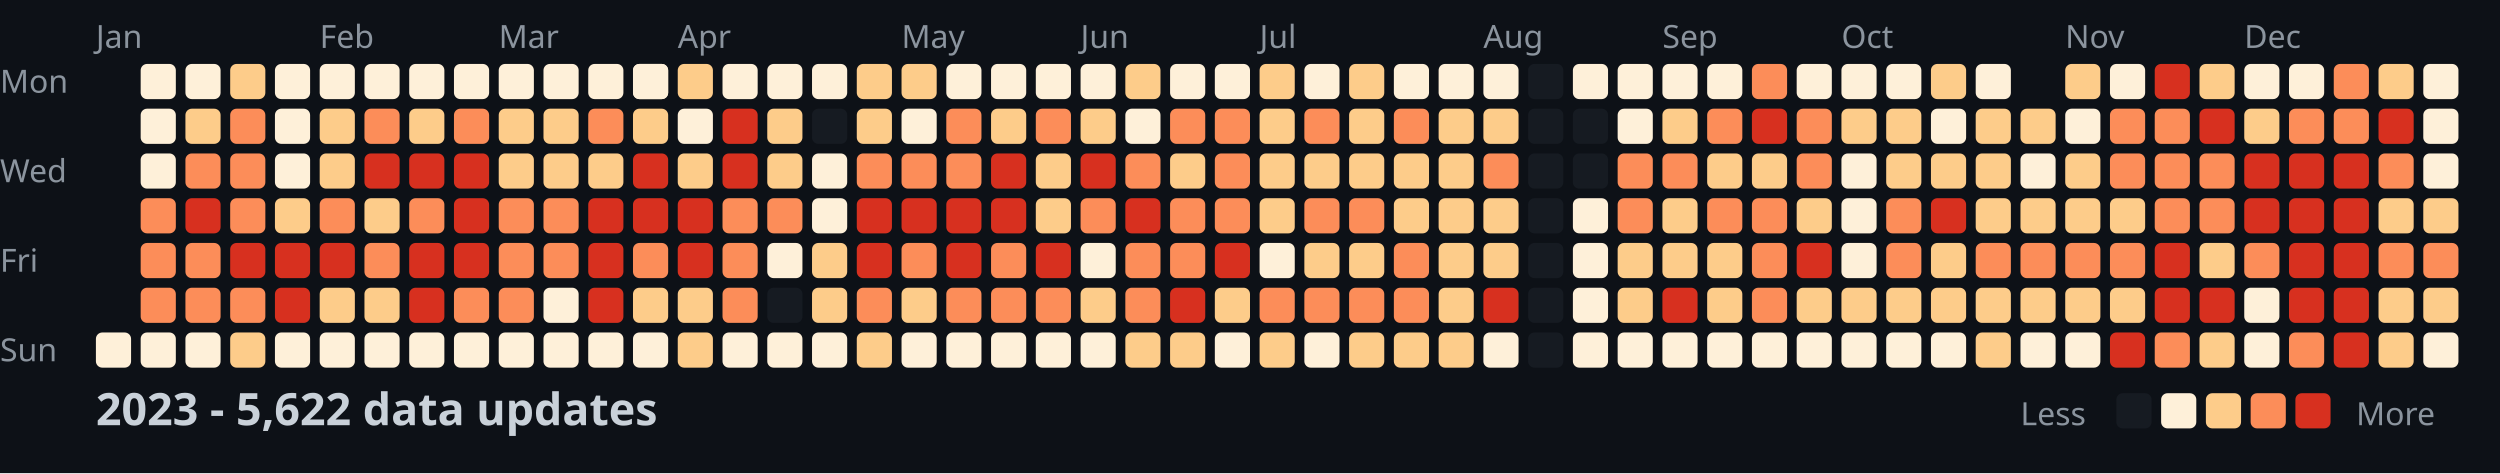
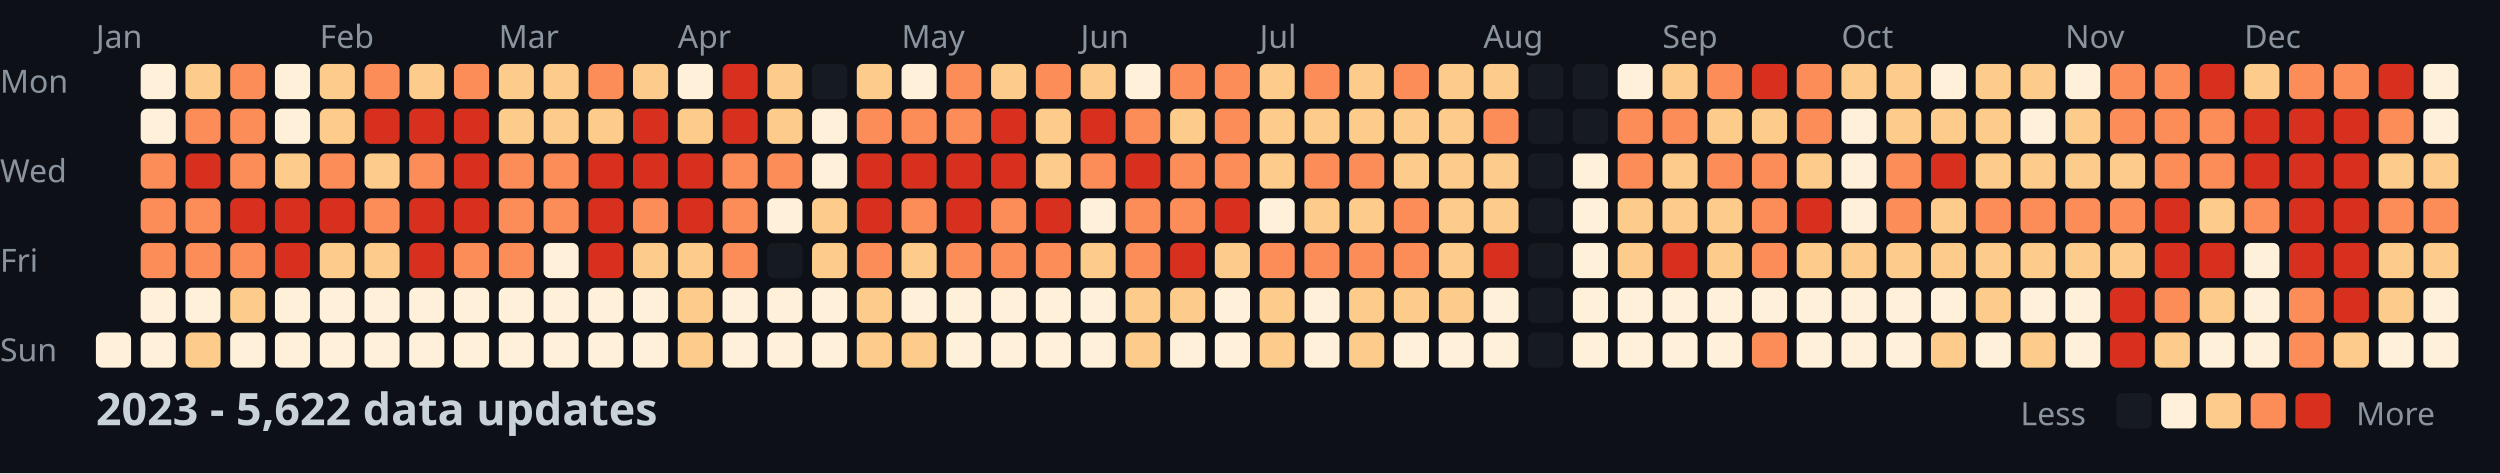
<svg xmlns="http://www.w3.org/2000/svg" width="782" height="148">
  <style>
    .month { font: 10px sans-serif; fill: #8b949e; }
    .day { font: 10px sans-serif; fill: #8b949e; }
    .title { font: bold 14px sans-serif; fill: #c9d1d9; }
    .legend { font: 10px sans-serif; fill: #8b949e; }
  </style>
  <rect width="100%" height="100%" fill="#0d1117" />
  <text x="0" y="29" class="day">Mon</text>
  <text x="0" y="57" class="day">Wed</text>
  <text x="0" y="85" class="day">Fri</text>
  <text x="0" y="113" class="day">Sun</text>
  <text x="30" y="15" class="month">Jan</text>
  <text x="100" y="15" class="month">Feb</text>
  <text x="156" y="15" class="month">Mar</text>
  <text x="212" y="15" class="month">Apr</text>
  <text x="282" y="15" class="month">May</text>
  <text x="338" y="15" class="month">Jun</text>
  <text x="394" y="15" class="month">Jul</text>
  <text x="464" y="15" class="month">Aug</text>
  <text x="520" y="15" class="month">Sep</text>
  <text x="576" y="15" class="month">Oct</text>
  <text x="646" y="15" class="month">Nov</text>
  <text x="702" y="15" class="month">Dec</text>
  <rect x="30" y="104" width="11" height="11" fill="#fef0d9" rx="2" />
  <rect x="44" y="20" width="11" height="11" fill="#fef0d9" rx="2" />
  <rect x="44" y="34" width="11" height="11" fill="#fef0d9" rx="2" />
-   <rect x="44" y="48" width="11" height="11" fill="#fef0d9" rx="2" />
+   <rect x="44" y="48" width="11" height="11" fill="#fc8d59" rx="2" />
  <rect x="44" y="62" width="11" height="11" fill="#fc8d59" rx="2" />
  <rect x="44" y="76" width="11" height="11" fill="#fc8d59" rx="2" />
-   <rect x="44" y="90" width="11" height="11" fill="#fc8d59" rx="2" />
+   <rect x="44" y="90" width="11" height="11" fill="#fef0d9" rx="2" />
  <rect x="44" y="104" width="11" height="11" fill="#fef0d9" rx="2" />
-   <rect x="58" y="20" width="11" height="11" fill="#fef0d9" rx="2" />
-   <rect x="58" y="34" width="11" height="11" fill="#fdcc8a" rx="2" />
-   <rect x="58" y="48" width="11" height="11" fill="#fc8d59" rx="2" />
-   <rect x="58" y="62" width="11" height="11" fill="#d7301f" rx="2" />
+   <rect x="58" y="20" width="11" height="11" fill="#fdcc8a" rx="2" />
+   <rect x="58" y="34" width="11" height="11" fill="#fc8d59" rx="2" />
+   <rect x="58" y="48" width="11" height="11" fill="#d7301f" rx="2" />
+   <rect x="58" y="62" width="11" height="11" fill="#fc8d59" rx="2" />
  <rect x="58" y="76" width="11" height="11" fill="#fc8d59" rx="2" />
-   <rect x="58" y="90" width="11" height="11" fill="#fc8d59" rx="2" />
-   <rect x="58" y="104" width="11" height="11" fill="#fef0d9" rx="2" />
-   <rect x="72" y="20" width="11" height="11" fill="#fdcc8a" rx="2" />
+   <rect x="58" y="90" width="11" height="11" fill="#fef0d9" rx="2" />
+   <rect x="58" y="104" width="11" height="11" fill="#fdcc8a" rx="2" />
+   <rect x="72" y="20" width="11" height="11" fill="#fc8d59" rx="2" />
  <rect x="72" y="34" width="11" height="11" fill="#fc8d59" rx="2" />
  <rect x="72" y="48" width="11" height="11" fill="#fc8d59" rx="2" />
-   <rect x="72" y="62" width="11" height="11" fill="#fc8d59" rx="2" />
-   <rect x="72" y="76" width="11" height="11" fill="#d7301f" rx="2" />
-   <rect x="72" y="90" width="11" height="11" fill="#fc8d59" rx="2" />
-   <rect x="72" y="104" width="11" height="11" fill="#fdcc8a" rx="2" />
+   <rect x="72" y="62" width="11" height="11" fill="#d7301f" rx="2" />
+   <rect x="72" y="76" width="11" height="11" fill="#fc8d59" rx="2" />
+   <rect x="72" y="90" width="11" height="11" fill="#fdcc8a" rx="2" />
+   <rect x="72" y="104" width="11" height="11" fill="#fef0d9" rx="2" />
  <rect x="86" y="20" width="11" height="11" fill="#fef0d9" rx="2" />
  <rect x="86" y="34" width="11" height="11" fill="#fef0d9" rx="2" />
-   <rect x="86" y="48" width="11" height="11" fill="#fef0d9" rx="2" />
-   <rect x="86" y="62" width="11" height="11" fill="#fdcc8a" rx="2" />
+   <rect x="86" y="48" width="11" height="11" fill="#fdcc8a" rx="2" />
+   <rect x="86" y="62" width="11" height="11" fill="#d7301f" rx="2" />
  <rect x="86" y="76" width="11" height="11" fill="#d7301f" rx="2" />
-   <rect x="86" y="90" width="11" height="11" fill="#d7301f" rx="2" />
+   <rect x="86" y="90" width="11" height="11" fill="#fef0d9" rx="2" />
  <rect x="86" y="104" width="11" height="11" fill="#fef0d9" rx="2" />
-   <rect x="100" y="20" width="11" height="11" fill="#fef0d9" rx="2" />
+   <rect x="100" y="20" width="11" height="11" fill="#fdcc8a" rx="2" />
  <rect x="100" y="34" width="11" height="11" fill="#fdcc8a" rx="2" />
-   <rect x="100" y="48" width="11" height="11" fill="#fdcc8a" rx="2" />
-   <rect x="100" y="62" width="11" height="11" fill="#fc8d59" rx="2" />
-   <rect x="100" y="76" width="11" height="11" fill="#d7301f" rx="2" />
-   <rect x="100" y="90" width="11" height="11" fill="#fdcc8a" rx="2" />
+   <rect x="100" y="48" width="11" height="11" fill="#fc8d59" rx="2" />
+   <rect x="100" y="62" width="11" height="11" fill="#d7301f" rx="2" />
+   <rect x="100" y="76" width="11" height="11" fill="#fdcc8a" rx="2" />
+   <rect x="100" y="90" width="11" height="11" fill="#fef0d9" rx="2" />
  <rect x="100" y="104" width="11" height="11" fill="#fef0d9" rx="2" />
-   <rect x="114" y="20" width="11" height="11" fill="#fef0d9" rx="2" />
-   <rect x="114" y="34" width="11" height="11" fill="#fc8d59" rx="2" />
-   <rect x="114" y="48" width="11" height="11" fill="#d7301f" rx="2" />
-   <rect x="114" y="62" width="11" height="11" fill="#fdcc8a" rx="2" />
-   <rect x="114" y="76" width="11" height="11" fill="#fc8d59" rx="2" />
-   <rect x="114" y="90" width="11" height="11" fill="#fdcc8a" rx="2" />
+   <rect x="114" y="20" width="11" height="11" fill="#fc8d59" rx="2" />
+   <rect x="114" y="34" width="11" height="11" fill="#d7301f" rx="2" />
+   <rect x="114" y="48" width="11" height="11" fill="#fdcc8a" rx="2" />
+   <rect x="114" y="62" width="11" height="11" fill="#fc8d59" rx="2" />
+   <rect x="114" y="76" width="11" height="11" fill="#fdcc8a" rx="2" />
+   <rect x="114" y="90" width="11" height="11" fill="#fef0d9" rx="2" />
  <rect x="114" y="104" width="11" height="11" fill="#fef0d9" rx="2" />
-   <rect x="128" y="20" width="11" height="11" fill="#fef0d9" rx="2" />
-   <rect x="128" y="34" width="11" height="11" fill="#fdcc8a" rx="2" />
-   <rect x="128" y="48" width="11" height="11" fill="#d7301f" rx="2" />
-   <rect x="128" y="62" width="11" height="11" fill="#fc8d59" rx="2" />
+   <rect x="128" y="20" width="11" height="11" fill="#fdcc8a" rx="2" />
+   <rect x="128" y="34" width="11" height="11" fill="#d7301f" rx="2" />
+   <rect x="128" y="48" width="11" height="11" fill="#fc8d59" rx="2" />
+   <rect x="128" y="62" width="11" height="11" fill="#d7301f" rx="2" />
  <rect x="128" y="76" width="11" height="11" fill="#d7301f" rx="2" />
-   <rect x="128" y="90" width="11" height="11" fill="#d7301f" rx="2" />
+   <rect x="128" y="90" width="11" height="11" fill="#fef0d9" rx="2" />
  <rect x="128" y="104" width="11" height="11" fill="#fef0d9" rx="2" />
-   <rect x="142" y="20" width="11" height="11" fill="#fef0d9" rx="2" />
-   <rect x="142" y="34" width="11" height="11" fill="#fc8d59" rx="2" />
+   <rect x="142" y="20" width="11" height="11" fill="#fc8d59" rx="2" />
+   <rect x="142" y="34" width="11" height="11" fill="#d7301f" rx="2" />
  <rect x="142" y="48" width="11" height="11" fill="#d7301f" rx="2" />
  <rect x="142" y="62" width="11" height="11" fill="#d7301f" rx="2" />
-   <rect x="142" y="76" width="11" height="11" fill="#d7301f" rx="2" />
-   <rect x="142" y="90" width="11" height="11" fill="#fc8d59" rx="2" />
+   <rect x="142" y="76" width="11" height="11" fill="#fc8d59" rx="2" />
+   <rect x="142" y="90" width="11" height="11" fill="#fef0d9" rx="2" />
  <rect x="142" y="104" width="11" height="11" fill="#fef0d9" rx="2" />
-   <rect x="156" y="20" width="11" height="11" fill="#fef0d9" rx="2" />
+   <rect x="156" y="20" width="11" height="11" fill="#fdcc8a" rx="2" />
  <rect x="156" y="34" width="11" height="11" fill="#fdcc8a" rx="2" />
-   <rect x="156" y="48" width="11" height="11" fill="#fdcc8a" rx="2" />
+   <rect x="156" y="48" width="11" height="11" fill="#fc8d59" rx="2" />
  <rect x="156" y="62" width="11" height="11" fill="#fc8d59" rx="2" />
  <rect x="156" y="76" width="11" height="11" fill="#fc8d59" rx="2" />
-   <rect x="156" y="90" width="11" height="11" fill="#fc8d59" rx="2" />
+   <rect x="156" y="90" width="11" height="11" fill="#fef0d9" rx="2" />
  <rect x="156" y="104" width="11" height="11" fill="#fef0d9" rx="2" />
-   <rect x="170" y="20" width="11" height="11" fill="#fef0d9" rx="2" />
+   <rect x="170" y="20" width="11" height="11" fill="#fdcc8a" rx="2" />
  <rect x="170" y="34" width="11" height="11" fill="#fdcc8a" rx="2" />
-   <rect x="170" y="48" width="11" height="11" fill="#fdcc8a" rx="2" />
+   <rect x="170" y="48" width="11" height="11" fill="#fc8d59" rx="2" />
  <rect x="170" y="62" width="11" height="11" fill="#fc8d59" rx="2" />
-   <rect x="170" y="76" width="11" height="11" fill="#fc8d59" rx="2" />
+   <rect x="170" y="76" width="11" height="11" fill="#fef0d9" rx="2" />
  <rect x="170" y="90" width="11" height="11" fill="#fef0d9" rx="2" />
  <rect x="170" y="104" width="11" height="11" fill="#fef0d9" rx="2" />
-   <rect x="184" y="20" width="11" height="11" fill="#fef0d9" rx="2" />
-   <rect x="184" y="34" width="11" height="11" fill="#fc8d59" rx="2" />
-   <rect x="184" y="48" width="11" height="11" fill="#fdcc8a" rx="2" />
+   <rect x="184" y="20" width="11" height="11" fill="#fc8d59" rx="2" />
+   <rect x="184" y="34" width="11" height="11" fill="#fdcc8a" rx="2" />
+   <rect x="184" y="48" width="11" height="11" fill="#d7301f" rx="2" />
  <rect x="184" y="62" width="11" height="11" fill="#d7301f" rx="2" />
  <rect x="184" y="76" width="11" height="11" fill="#d7301f" rx="2" />
-   <rect x="184" y="90" width="11" height="11" fill="#d7301f" rx="2" />
+   <rect x="184" y="90" width="11" height="11" fill="#fef0d9" rx="2" />
  <rect x="184" y="104" width="11" height="11" fill="#fef0d9" rx="2" />
-   <rect x="198" y="20" width="11" height="11" fill="#fef0d9" rx="2" />
-   <rect x="198" y="34" width="11" height="11" fill="#fdcc8a" rx="2" />
+   <rect x="198" y="20" width="11" height="11" fill="#fdcc8a" rx="2" />
+   <rect x="198" y="34" width="11" height="11" fill="#d7301f" rx="2" />
  <rect x="198" y="48" width="11" height="11" fill="#d7301f" rx="2" />
-   <rect x="198" y="62" width="11" height="11" fill="#d7301f" rx="2" />
-   <rect x="198" y="76" width="11" height="11" fill="#fc8d59" rx="2" />
-   <rect x="198" y="90" width="11" height="11" fill="#fdcc8a" rx="2" />
+   <rect x="198" y="62" width="11" height="11" fill="#fc8d59" rx="2" />
+   <rect x="198" y="76" width="11" height="11" fill="#fdcc8a" rx="2" />
+   <rect x="198" y="90" width="11" height="11" fill="#fef0d9" rx="2" />
  <rect x="198" y="104" width="11" height="11" fill="#fef0d9" rx="2" />
-   <rect x="198" y="20" width="11" height="11" fill="#fef0d9" rx="2" />
-   <rect x="212" y="34" width="11" height="11" fill="#fef0d9" rx="2" />
-   <rect x="212" y="48" width="11" height="11" fill="#fdcc8a" rx="2" />
+   <rect x="212" y="20" width="11" height="11" fill="#fef0d9" rx="2" />
+   <rect x="212" y="34" width="11" height="11" fill="#fdcc8a" rx="2" />
+   <rect x="212" y="48" width="11" height="11" fill="#d7301f" rx="2" />
  <rect x="212" y="62" width="11" height="11" fill="#d7301f" rx="2" />
-   <rect x="212" y="76" width="11" height="11" fill="#d7301f" rx="2" />
+   <rect x="212" y="76" width="11" height="11" fill="#fdcc8a" rx="2" />
  <rect x="212" y="90" width="11" height="11" fill="#fdcc8a" rx="2" />
  <rect x="212" y="104" width="11" height="11" fill="#fdcc8a" rx="2" />
-   <rect x="212" y="20" width="11" height="11" fill="#fdcc8a" rx="2" />
+   <rect x="226" y="20" width="11" height="11" fill="#d7301f" rx="2" />
  <rect x="226" y="34" width="11" height="11" fill="#d7301f" rx="2" />
-   <rect x="226" y="48" width="11" height="11" fill="#d7301f" rx="2" />
+   <rect x="226" y="48" width="11" height="11" fill="#fc8d59" rx="2" />
  <rect x="226" y="62" width="11" height="11" fill="#fc8d59" rx="2" />
  <rect x="226" y="76" width="11" height="11" fill="#fc8d59" rx="2" />
-   <rect x="226" y="90" width="11" height="11" fill="#fc8d59" rx="2" />
+   <rect x="226" y="90" width="11" height="11" fill="#fef0d9" rx="2" />
  <rect x="226" y="104" width="11" height="11" fill="#fef0d9" rx="2" />
-   <rect x="226" y="20" width="11" height="11" fill="#fef0d9" rx="2" />
+   <rect x="240" y="20" width="11" height="11" fill="#fdcc8a" rx="2" />
  <rect x="240" y="34" width="11" height="11" fill="#fdcc8a" rx="2" />
-   <rect x="240" y="48" width="11" height="11" fill="#fdcc8a" rx="2" />
-   <rect x="240" y="62" width="11" height="11" fill="#fc8d59" rx="2" />
-   <rect x="240" y="76" width="11" height="11" fill="#fef0d9" rx="2" />
-   <rect x="240" y="90" width="11" height="11" fill="#161b22" rx="2" />
+   <rect x="240" y="48" width="11" height="11" fill="#fc8d59" rx="2" />
+   <rect x="240" y="62" width="11" height="11" fill="#fef0d9" rx="2" />
+   <rect x="240" y="76" width="11" height="11" fill="#161b22" rx="2" />
+   <rect x="240" y="90" width="11" height="11" fill="#fef0d9" rx="2" />
  <rect x="240" y="104" width="11" height="11" fill="#fef0d9" rx="2" />
-   <rect x="240" y="20" width="11" height="11" fill="#fef0d9" rx="2" />
-   <rect x="254" y="34" width="11" height="11" fill="#161b22" rx="2" />
+   <rect x="254" y="20" width="11" height="11" fill="#161b22" rx="2" />
+   <rect x="254" y="34" width="11" height="11" fill="#fef0d9" rx="2" />
  <rect x="254" y="48" width="11" height="11" fill="#fef0d9" rx="2" />
-   <rect x="254" y="62" width="11" height="11" fill="#fef0d9" rx="2" />
+   <rect x="254" y="62" width="11" height="11" fill="#fdcc8a" rx="2" />
  <rect x="254" y="76" width="11" height="11" fill="#fdcc8a" rx="2" />
-   <rect x="254" y="90" width="11" height="11" fill="#fdcc8a" rx="2" />
+   <rect x="254" y="90" width="11" height="11" fill="#fef0d9" rx="2" />
  <rect x="254" y="104" width="11" height="11" fill="#fef0d9" rx="2" />
-   <rect x="254" y="20" width="11" height="11" fill="#fef0d9" rx="2" />
-   <rect x="268" y="34" width="11" height="11" fill="#fdcc8a" rx="2" />
-   <rect x="268" y="48" width="11" height="11" fill="#fc8d59" rx="2" />
+   <rect x="268" y="20" width="11" height="11" fill="#fdcc8a" rx="2" />
+   <rect x="268" y="34" width="11" height="11" fill="#fc8d59" rx="2" />
+   <rect x="268" y="48" width="11" height="11" fill="#d7301f" rx="2" />
  <rect x="268" y="62" width="11" height="11" fill="#d7301f" rx="2" />
-   <rect x="268" y="76" width="11" height="11" fill="#d7301f" rx="2" />
-   <rect x="268" y="90" width="11" height="11" fill="#fc8d59" rx="2" />
+   <rect x="268" y="76" width="11" height="11" fill="#fc8d59" rx="2" />
+   <rect x="268" y="90" width="11" height="11" fill="#fdcc8a" rx="2" />
  <rect x="268" y="104" width="11" height="11" fill="#fdcc8a" rx="2" />
-   <rect x="268" y="20" width="11" height="11" fill="#fdcc8a" rx="2" />
-   <rect x="282" y="34" width="11" height="11" fill="#fef0d9" rx="2" />
-   <rect x="282" y="48" width="11" height="11" fill="#fc8d59" rx="2" />
-   <rect x="282" y="62" width="11" height="11" fill="#d7301f" rx="2" />
-   <rect x="282" y="76" width="11" height="11" fill="#fc8d59" rx="2" />
-   <rect x="282" y="90" width="11" height="11" fill="#fdcc8a" rx="2" />
-   <rect x="282" y="104" width="11" height="11" fill="#fef0d9" rx="2" />
-   <rect x="282" y="20" width="11" height="11" fill="#fdcc8a" rx="2" />
+   <rect x="282" y="20" width="11" height="11" fill="#fef0d9" rx="2" />
+   <rect x="282" y="34" width="11" height="11" fill="#fc8d59" rx="2" />
+   <rect x="282" y="48" width="11" height="11" fill="#d7301f" rx="2" />
+   <rect x="282" y="62" width="11" height="11" fill="#fc8d59" rx="2" />
+   <rect x="282" y="76" width="11" height="11" fill="#fdcc8a" rx="2" />
+   <rect x="282" y="90" width="11" height="11" fill="#fef0d9" rx="2" />
+   <rect x="282" y="104" width="11" height="11" fill="#fdcc8a" rx="2" />
+   <rect x="296" y="20" width="11" height="11" fill="#fc8d59" rx="2" />
  <rect x="296" y="34" width="11" height="11" fill="#fc8d59" rx="2" />
-   <rect x="296" y="48" width="11" height="11" fill="#fc8d59" rx="2" />
+   <rect x="296" y="48" width="11" height="11" fill="#d7301f" rx="2" />
  <rect x="296" y="62" width="11" height="11" fill="#d7301f" rx="2" />
-   <rect x="296" y="76" width="11" height="11" fill="#d7301f" rx="2" />
-   <rect x="296" y="90" width="11" height="11" fill="#fc8d59" rx="2" />
+   <rect x="296" y="76" width="11" height="11" fill="#fc8d59" rx="2" />
+   <rect x="296" y="90" width="11" height="11" fill="#fef0d9" rx="2" />
  <rect x="296" y="104" width="11" height="11" fill="#fef0d9" rx="2" />
-   <rect x="296" y="20" width="11" height="11" fill="#fef0d9" rx="2" />
-   <rect x="310" y="34" width="11" height="11" fill="#fdcc8a" rx="2" />
+   <rect x="310" y="20" width="11" height="11" fill="#fdcc8a" rx="2" />
+   <rect x="310" y="34" width="11" height="11" fill="#d7301f" rx="2" />
  <rect x="310" y="48" width="11" height="11" fill="#d7301f" rx="2" />
-   <rect x="310" y="62" width="11" height="11" fill="#d7301f" rx="2" />
+   <rect x="310" y="62" width="11" height="11" fill="#fc8d59" rx="2" />
  <rect x="310" y="76" width="11" height="11" fill="#fc8d59" rx="2" />
-   <rect x="310" y="90" width="11" height="11" fill="#fc8d59" rx="2" />
+   <rect x="310" y="90" width="11" height="11" fill="#fef0d9" rx="2" />
  <rect x="310" y="104" width="11" height="11" fill="#fef0d9" rx="2" />
-   <rect x="310" y="20" width="11" height="11" fill="#fef0d9" rx="2" />
-   <rect x="324" y="34" width="11" height="11" fill="#fc8d59" rx="2" />
+   <rect x="324" y="20" width="11" height="11" fill="#fc8d59" rx="2" />
+   <rect x="324" y="34" width="11" height="11" fill="#fdcc8a" rx="2" />
  <rect x="324" y="48" width="11" height="11" fill="#fdcc8a" rx="2" />
-   <rect x="324" y="62" width="11" height="11" fill="#fdcc8a" rx="2" />
-   <rect x="324" y="76" width="11" height="11" fill="#d7301f" rx="2" />
-   <rect x="324" y="90" width="11" height="11" fill="#fc8d59" rx="2" />
+   <rect x="324" y="62" width="11" height="11" fill="#d7301f" rx="2" />
+   <rect x="324" y="76" width="11" height="11" fill="#fc8d59" rx="2" />
+   <rect x="324" y="90" width="11" height="11" fill="#fef0d9" rx="2" />
  <rect x="324" y="104" width="11" height="11" fill="#fef0d9" rx="2" />
-   <rect x="324" y="20" width="11" height="11" fill="#fef0d9" rx="2" />
-   <rect x="338" y="34" width="11" height="11" fill="#fdcc8a" rx="2" />
-   <rect x="338" y="48" width="11" height="11" fill="#d7301f" rx="2" />
-   <rect x="338" y="62" width="11" height="11" fill="#fc8d59" rx="2" />
-   <rect x="338" y="76" width="11" height="11" fill="#fef0d9" rx="2" />
-   <rect x="338" y="90" width="11" height="11" fill="#fdcc8a" rx="2" />
+   <rect x="338" y="20" width="11" height="11" fill="#fdcc8a" rx="2" />
+   <rect x="338" y="34" width="11" height="11" fill="#d7301f" rx="2" />
+   <rect x="338" y="48" width="11" height="11" fill="#fc8d59" rx="2" />
+   <rect x="338" y="62" width="11" height="11" fill="#fef0d9" rx="2" />
+   <rect x="338" y="76" width="11" height="11" fill="#fdcc8a" rx="2" />
+   <rect x="338" y="90" width="11" height="11" fill="#fef0d9" rx="2" />
  <rect x="338" y="104" width="11" height="11" fill="#fef0d9" rx="2" />
-   <rect x="338" y="20" width="11" height="11" fill="#fef0d9" rx="2" />
-   <rect x="352" y="34" width="11" height="11" fill="#fef0d9" rx="2" />
-   <rect x="352" y="48" width="11" height="11" fill="#fc8d59" rx="2" />
-   <rect x="352" y="62" width="11" height="11" fill="#d7301f" rx="2" />
+   <rect x="352" y="20" width="11" height="11" fill="#fef0d9" rx="2" />
+   <rect x="352" y="34" width="11" height="11" fill="#fc8d59" rx="2" />
+   <rect x="352" y="48" width="11" height="11" fill="#d7301f" rx="2" />
+   <rect x="352" y="62" width="11" height="11" fill="#fc8d59" rx="2" />
  <rect x="352" y="76" width="11" height="11" fill="#fc8d59" rx="2" />
-   <rect x="352" y="90" width="11" height="11" fill="#fc8d59" rx="2" />
+   <rect x="352" y="90" width="11" height="11" fill="#fdcc8a" rx="2" />
  <rect x="352" y="104" width="11" height="11" fill="#fdcc8a" rx="2" />
-   <rect x="352" y="20" width="11" height="11" fill="#fdcc8a" rx="2" />
-   <rect x="366" y="34" width="11" height="11" fill="#fc8d59" rx="2" />
-   <rect x="366" y="48" width="11" height="11" fill="#fdcc8a" rx="2" />
+   <rect x="366" y="20" width="11" height="11" fill="#fc8d59" rx="2" />
+   <rect x="366" y="34" width="11" height="11" fill="#fdcc8a" rx="2" />
+   <rect x="366" y="48" width="11" height="11" fill="#fc8d59" rx="2" />
  <rect x="366" y="62" width="11" height="11" fill="#fc8d59" rx="2" />
-   <rect x="366" y="76" width="11" height="11" fill="#fc8d59" rx="2" />
-   <rect x="366" y="90" width="11" height="11" fill="#d7301f" rx="2" />
-   <rect x="366" y="104" width="11" height="11" fill="#fdcc8a" rx="2" />
-   <rect x="366" y="20" width="11" height="11" fill="#fef0d9" rx="2" />
+   <rect x="366" y="76" width="11" height="11" fill="#d7301f" rx="2" />
+   <rect x="366" y="90" width="11" height="11" fill="#fdcc8a" rx="2" />
+   <rect x="366" y="104" width="11" height="11" fill="#fef0d9" rx="2" />
+   <rect x="380" y="20" width="11" height="11" fill="#fc8d59" rx="2" />
  <rect x="380" y="34" width="11" height="11" fill="#fc8d59" rx="2" />
  <rect x="380" y="48" width="11" height="11" fill="#fc8d59" rx="2" />
-   <rect x="380" y="62" width="11" height="11" fill="#fc8d59" rx="2" />
-   <rect x="380" y="76" width="11" height="11" fill="#d7301f" rx="2" />
-   <rect x="380" y="90" width="11" height="11" fill="#fdcc8a" rx="2" />
+   <rect x="380" y="62" width="11" height="11" fill="#d7301f" rx="2" />
+   <rect x="380" y="76" width="11" height="11" fill="#fdcc8a" rx="2" />
+   <rect x="380" y="90" width="11" height="11" fill="#fef0d9" rx="2" />
  <rect x="380" y="104" width="11" height="11" fill="#fef0d9" rx="2" />
-   <rect x="380" y="20" width="11" height="11" fill="#fef0d9" rx="2" />
+   <rect x="394" y="20" width="11" height="11" fill="#fdcc8a" rx="2" />
  <rect x="394" y="34" width="11" height="11" fill="#fdcc8a" rx="2" />
  <rect x="394" y="48" width="11" height="11" fill="#fdcc8a" rx="2" />
-   <rect x="394" y="62" width="11" height="11" fill="#fdcc8a" rx="2" />
-   <rect x="394" y="76" width="11" height="11" fill="#fef0d9" rx="2" />
-   <rect x="394" y="90" width="11" height="11" fill="#fc8d59" rx="2" />
+   <rect x="394" y="62" width="11" height="11" fill="#fef0d9" rx="2" />
+   <rect x="394" y="76" width="11" height="11" fill="#fc8d59" rx="2" />
+   <rect x="394" y="90" width="11" height="11" fill="#fdcc8a" rx="2" />
  <rect x="394" y="104" width="11" height="11" fill="#fdcc8a" rx="2" />
-   <rect x="394" y="20" width="11" height="11" fill="#fdcc8a" rx="2" />
-   <rect x="408" y="34" width="11" height="11" fill="#fc8d59" rx="2" />
-   <rect x="408" y="48" width="11" height="11" fill="#fdcc8a" rx="2" />
-   <rect x="408" y="62" width="11" height="11" fill="#fc8d59" rx="2" />
-   <rect x="408" y="76" width="11" height="11" fill="#fdcc8a" rx="2" />
-   <rect x="408" y="90" width="11" height="11" fill="#fc8d59" rx="2" />
+   <rect x="408" y="20" width="11" height="11" fill="#fc8d59" rx="2" />
+   <rect x="408" y="34" width="11" height="11" fill="#fdcc8a" rx="2" />
+   <rect x="408" y="48" width="11" height="11" fill="#fc8d59" rx="2" />
+   <rect x="408" y="62" width="11" height="11" fill="#fdcc8a" rx="2" />
+   <rect x="408" y="76" width="11" height="11" fill="#fc8d59" rx="2" />
+   <rect x="408" y="90" width="11" height="11" fill="#fef0d9" rx="2" />
  <rect x="408" y="104" width="11" height="11" fill="#fef0d9" rx="2" />
-   <rect x="408" y="20" width="11" height="11" fill="#fef0d9" rx="2" />
+   <rect x="422" y="20" width="11" height="11" fill="#fdcc8a" rx="2" />
  <rect x="422" y="34" width="11" height="11" fill="#fdcc8a" rx="2" />
-   <rect x="422" y="48" width="11" height="11" fill="#fdcc8a" rx="2" />
-   <rect x="422" y="62" width="11" height="11" fill="#fc8d59" rx="2" />
-   <rect x="422" y="76" width="11" height="11" fill="#fdcc8a" rx="2" />
-   <rect x="422" y="90" width="11" height="11" fill="#fc8d59" rx="2" />
+   <rect x="422" y="48" width="11" height="11" fill="#fc8d59" rx="2" />
+   <rect x="422" y="62" width="11" height="11" fill="#fdcc8a" rx="2" />
+   <rect x="422" y="76" width="11" height="11" fill="#fc8d59" rx="2" />
+   <rect x="422" y="90" width="11" height="11" fill="#fdcc8a" rx="2" />
  <rect x="422" y="104" width="11" height="11" fill="#fdcc8a" rx="2" />
-   <rect x="422" y="20" width="11" height="11" fill="#fdcc8a" rx="2" />
-   <rect x="436" y="34" width="11" height="11" fill="#fc8d59" rx="2" />
+   <rect x="436" y="20" width="11" height="11" fill="#fc8d59" rx="2" />
+   <rect x="436" y="34" width="11" height="11" fill="#fdcc8a" rx="2" />
  <rect x="436" y="48" width="11" height="11" fill="#fdcc8a" rx="2" />
-   <rect x="436" y="62" width="11" height="11" fill="#fdcc8a" rx="2" />
+   <rect x="436" y="62" width="11" height="11" fill="#fc8d59" rx="2" />
  <rect x="436" y="76" width="11" height="11" fill="#fc8d59" rx="2" />
-   <rect x="436" y="90" width="11" height="11" fill="#fc8d59" rx="2" />
-   <rect x="436" y="104" width="11" height="11" fill="#fdcc8a" rx="2" />
-   <rect x="436" y="20" width="11" height="11" fill="#fef0d9" rx="2" />
+   <rect x="436" y="90" width="11" height="11" fill="#fdcc8a" rx="2" />
+   <rect x="436" y="104" width="11" height="11" fill="#fef0d9" rx="2" />
+   <rect x="450" y="20" width="11" height="11" fill="#fdcc8a" rx="2" />
  <rect x="450" y="34" width="11" height="11" fill="#fdcc8a" rx="2" />
  <rect x="450" y="48" width="11" height="11" fill="#fdcc8a" rx="2" />
  <rect x="450" y="62" width="11" height="11" fill="#fdcc8a" rx="2" />
  <rect x="450" y="76" width="11" height="11" fill="#fdcc8a" rx="2" />
  <rect x="450" y="90" width="11" height="11" fill="#fdcc8a" rx="2" />
-   <rect x="450" y="104" width="11" height="11" fill="#fdcc8a" rx="2" />
-   <rect x="450" y="20" width="11" height="11" fill="#fef0d9" rx="2" />
-   <rect x="464" y="34" width="11" height="11" fill="#fdcc8a" rx="2" />
-   <rect x="464" y="48" width="11" height="11" fill="#fc8d59" rx="2" />
+   <rect x="450" y="104" width="11" height="11" fill="#fef0d9" rx="2" />
+   <rect x="464" y="20" width="11" height="11" fill="#fdcc8a" rx="2" />
+   <rect x="464" y="34" width="11" height="11" fill="#fc8d59" rx="2" />
+   <rect x="464" y="48" width="11" height="11" fill="#fdcc8a" rx="2" />
  <rect x="464" y="62" width="11" height="11" fill="#fdcc8a" rx="2" />
-   <rect x="464" y="76" width="11" height="11" fill="#fdcc8a" rx="2" />
-   <rect x="464" y="90" width="11" height="11" fill="#d7301f" rx="2" />
+   <rect x="464" y="76" width="11" height="11" fill="#d7301f" rx="2" />
+   <rect x="464" y="90" width="11" height="11" fill="#fef0d9" rx="2" />
  <rect x="464" y="104" width="11" height="11" fill="#fef0d9" rx="2" />
-   <rect x="464" y="20" width="11" height="11" fill="#fef0d9" rx="2" />
+   <rect x="478" y="20" width="11" height="11" fill="#161b22" rx="2" />
  <rect x="478" y="34" width="11" height="11" fill="#161b22" rx="2" />
  <rect x="478" y="48" width="11" height="11" fill="#161b22" rx="2" />
  <rect x="478" y="62" width="11" height="11" fill="#161b22" rx="2" />
  <rect x="478" y="76" width="11" height="11" fill="#161b22" rx="2" />
  <rect x="478" y="90" width="11" height="11" fill="#161b22" rx="2" />
  <rect x="478" y="104" width="11" height="11" fill="#161b22" rx="2" />
-   <rect x="478" y="20" width="11" height="11" fill="#161b22" rx="2" />
+   <rect x="492" y="20" width="11" height="11" fill="#161b22" rx="2" />
  <rect x="492" y="34" width="11" height="11" fill="#161b22" rx="2" />
-   <rect x="492" y="48" width="11" height="11" fill="#161b22" rx="2" />
+   <rect x="492" y="48" width="11" height="11" fill="#fef0d9" rx="2" />
  <rect x="492" y="62" width="11" height="11" fill="#fef0d9" rx="2" />
  <rect x="492" y="76" width="11" height="11" fill="#fef0d9" rx="2" />
  <rect x="492" y="90" width="11" height="11" fill="#fef0d9" rx="2" />
  <rect x="492" y="104" width="11" height="11" fill="#fef0d9" rx="2" />
-   <rect x="492" y="20" width="11" height="11" fill="#fef0d9" rx="2" />
-   <rect x="506" y="34" width="11" height="11" fill="#fef0d9" rx="2" />
+   <rect x="506" y="20" width="11" height="11" fill="#fef0d9" rx="2" />
+   <rect x="506" y="34" width="11" height="11" fill="#fc8d59" rx="2" />
  <rect x="506" y="48" width="11" height="11" fill="#fc8d59" rx="2" />
-   <rect x="506" y="62" width="11" height="11" fill="#fc8d59" rx="2" />
+   <rect x="506" y="62" width="11" height="11" fill="#fdcc8a" rx="2" />
  <rect x="506" y="76" width="11" height="11" fill="#fdcc8a" rx="2" />
-   <rect x="506" y="90" width="11" height="11" fill="#fdcc8a" rx="2" />
+   <rect x="506" y="90" width="11" height="11" fill="#fef0d9" rx="2" />
  <rect x="506" y="104" width="11" height="11" fill="#fef0d9" rx="2" />
-   <rect x="506" y="20" width="11" height="11" fill="#fef0d9" rx="2" />
-   <rect x="520" y="34" width="11" height="11" fill="#fdcc8a" rx="2" />
-   <rect x="520" y="48" width="11" height="11" fill="#fc8d59" rx="2" />
+   <rect x="520" y="20" width="11" height="11" fill="#fdcc8a" rx="2" />
+   <rect x="520" y="34" width="11" height="11" fill="#fc8d59" rx="2" />
+   <rect x="520" y="48" width="11" height="11" fill="#fdcc8a" rx="2" />
  <rect x="520" y="62" width="11" height="11" fill="#fdcc8a" rx="2" />
-   <rect x="520" y="76" width="11" height="11" fill="#fdcc8a" rx="2" />
-   <rect x="520" y="90" width="11" height="11" fill="#d7301f" rx="2" />
+   <rect x="520" y="76" width="11" height="11" fill="#d7301f" rx="2" />
+   <rect x="520" y="90" width="11" height="11" fill="#fef0d9" rx="2" />
  <rect x="520" y="104" width="11" height="11" fill="#fef0d9" rx="2" />
-   <rect x="520" y="20" width="11" height="11" fill="#fef0d9" rx="2" />
-   <rect x="534" y="34" width="11" height="11" fill="#fc8d59" rx="2" />
-   <rect x="534" y="48" width="11" height="11" fill="#fdcc8a" rx="2" />
-   <rect x="534" y="62" width="11" height="11" fill="#fc8d59" rx="2" />
+   <rect x="534" y="20" width="11" height="11" fill="#fc8d59" rx="2" />
+   <rect x="534" y="34" width="11" height="11" fill="#fdcc8a" rx="2" />
+   <rect x="534" y="48" width="11" height="11" fill="#fc8d59" rx="2" />
+   <rect x="534" y="62" width="11" height="11" fill="#fdcc8a" rx="2" />
  <rect x="534" y="76" width="11" height="11" fill="#fdcc8a" rx="2" />
-   <rect x="534" y="90" width="11" height="11" fill="#fdcc8a" rx="2" />
+   <rect x="534" y="90" width="11" height="11" fill="#fef0d9" rx="2" />
  <rect x="534" y="104" width="11" height="11" fill="#fef0d9" rx="2" />
-   <rect x="534" y="20" width="11" height="11" fill="#fef0d9" rx="2" />
-   <rect x="548" y="34" width="11" height="11" fill="#d7301f" rx="2" />
-   <rect x="548" y="48" width="11" height="11" fill="#fdcc8a" rx="2" />
+   <rect x="548" y="20" width="11" height="11" fill="#d7301f" rx="2" />
+   <rect x="548" y="34" width="11" height="11" fill="#fdcc8a" rx="2" />
+   <rect x="548" y="48" width="11" height="11" fill="#fc8d59" rx="2" />
  <rect x="548" y="62" width="11" height="11" fill="#fc8d59" rx="2" />
  <rect x="548" y="76" width="11" height="11" fill="#fc8d59" rx="2" />
-   <rect x="548" y="90" width="11" height="11" fill="#fc8d59" rx="2" />
-   <rect x="548" y="104" width="11" height="11" fill="#fef0d9" rx="2" />
-   <rect x="548" y="20" width="11" height="11" fill="#fc8d59" rx="2" />
+   <rect x="548" y="90" width="11" height="11" fill="#fef0d9" rx="2" />
+   <rect x="548" y="104" width="11" height="11" fill="#fc8d59" rx="2" />
+   <rect x="562" y="20" width="11" height="11" fill="#fc8d59" rx="2" />
  <rect x="562" y="34" width="11" height="11" fill="#fc8d59" rx="2" />
-   <rect x="562" y="48" width="11" height="11" fill="#fc8d59" rx="2" />
-   <rect x="562" y="62" width="11" height="11" fill="#fdcc8a" rx="2" />
-   <rect x="562" y="76" width="11" height="11" fill="#d7301f" rx="2" />
-   <rect x="562" y="90" width="11" height="11" fill="#fdcc8a" rx="2" />
+   <rect x="562" y="48" width="11" height="11" fill="#fdcc8a" rx="2" />
+   <rect x="562" y="62" width="11" height="11" fill="#d7301f" rx="2" />
+   <rect x="562" y="76" width="11" height="11" fill="#fdcc8a" rx="2" />
+   <rect x="562" y="90" width="11" height="11" fill="#fef0d9" rx="2" />
  <rect x="562" y="104" width="11" height="11" fill="#fef0d9" rx="2" />
-   <rect x="562" y="20" width="11" height="11" fill="#fef0d9" rx="2" />
-   <rect x="576" y="34" width="11" height="11" fill="#fdcc8a" rx="2" />
+   <rect x="576" y="20" width="11" height="11" fill="#fdcc8a" rx="2" />
+   <rect x="576" y="34" width="11" height="11" fill="#fef0d9" rx="2" />
  <rect x="576" y="48" width="11" height="11" fill="#fef0d9" rx="2" />
  <rect x="576" y="62" width="11" height="11" fill="#fef0d9" rx="2" />
-   <rect x="576" y="76" width="11" height="11" fill="#fef0d9" rx="2" />
-   <rect x="576" y="90" width="11" height="11" fill="#fdcc8a" rx="2" />
+   <rect x="576" y="76" width="11" height="11" fill="#fdcc8a" rx="2" />
+   <rect x="576" y="90" width="11" height="11" fill="#fef0d9" rx="2" />
  <rect x="576" y="104" width="11" height="11" fill="#fef0d9" rx="2" />
-   <rect x="576" y="20" width="11" height="11" fill="#fef0d9" rx="2" />
+   <rect x="590" y="20" width="11" height="11" fill="#fdcc8a" rx="2" />
  <rect x="590" y="34" width="11" height="11" fill="#fdcc8a" rx="2" />
-   <rect x="590" y="48" width="11" height="11" fill="#fdcc8a" rx="2" />
+   <rect x="590" y="48" width="11" height="11" fill="#fc8d59" rx="2" />
  <rect x="590" y="62" width="11" height="11" fill="#fc8d59" rx="2" />
-   <rect x="590" y="76" width="11" height="11" fill="#fc8d59" rx="2" />
-   <rect x="590" y="90" width="11" height="11" fill="#fdcc8a" rx="2" />
+   <rect x="590" y="76" width="11" height="11" fill="#fdcc8a" rx="2" />
+   <rect x="590" y="90" width="11" height="11" fill="#fef0d9" rx="2" />
  <rect x="590" y="104" width="11" height="11" fill="#fef0d9" rx="2" />
-   <rect x="590" y="20" width="11" height="11" fill="#fef0d9" rx="2" />
-   <rect x="604" y="34" width="11" height="11" fill="#fef0d9" rx="2" />
-   <rect x="604" y="48" width="11" height="11" fill="#fdcc8a" rx="2" />
-   <rect x="604" y="62" width="11" height="11" fill="#d7301f" rx="2" />
+   <rect x="604" y="20" width="11" height="11" fill="#fef0d9" rx="2" />
+   <rect x="604" y="34" width="11" height="11" fill="#fdcc8a" rx="2" />
+   <rect x="604" y="48" width="11" height="11" fill="#d7301f" rx="2" />
+   <rect x="604" y="62" width="11" height="11" fill="#fdcc8a" rx="2" />
  <rect x="604" y="76" width="11" height="11" fill="#fdcc8a" rx="2" />
-   <rect x="604" y="90" width="11" height="11" fill="#fdcc8a" rx="2" />
-   <rect x="604" y="104" width="11" height="11" fill="#fef0d9" rx="2" />
-   <rect x="604" y="20" width="11" height="11" fill="#fdcc8a" rx="2" />
+   <rect x="604" y="90" width="11" height="11" fill="#fef0d9" rx="2" />
+   <rect x="604" y="104" width="11" height="11" fill="#fdcc8a" rx="2" />
+   <rect x="618" y="20" width="11" height="11" fill="#fdcc8a" rx="2" />
  <rect x="618" y="34" width="11" height="11" fill="#fdcc8a" rx="2" />
  <rect x="618" y="48" width="11" height="11" fill="#fdcc8a" rx="2" />
-   <rect x="618" y="62" width="11" height="11" fill="#fdcc8a" rx="2" />
-   <rect x="618" y="76" width="11" height="11" fill="#fc8d59" rx="2" />
+   <rect x="618" y="62" width="11" height="11" fill="#fc8d59" rx="2" />
+   <rect x="618" y="76" width="11" height="11" fill="#fdcc8a" rx="2" />
  <rect x="618" y="90" width="11" height="11" fill="#fdcc8a" rx="2" />
-   <rect x="618" y="104" width="11" height="11" fill="#fdcc8a" rx="2" />
-   <rect x="618" y="20" width="11" height="11" fill="#fef0d9" rx="2" />
-   <rect x="632" y="34" width="11" height="11" fill="#fdcc8a" rx="2" />
-   <rect x="632" y="48" width="11" height="11" fill="#fef0d9" rx="2" />
-   <rect x="632" y="62" width="11" height="11" fill="#fdcc8a" rx="2" />
-   <rect x="632" y="76" width="11" height="11" fill="#fc8d59" rx="2" />
-   <rect x="632" y="90" width="11" height="11" fill="#fdcc8a" rx="2" />
-   <rect x="632" y="104" width="11" height="11" fill="#fef0d9" rx="2" />
-   <rect x="646" y="20" width="11" height="11" fill="#fdcc8a" rx="2" />
-   <rect x="646" y="34" width="11" height="11" fill="#fef0d9" rx="2" />
+   <rect x="618" y="104" width="11" height="11" fill="#fef0d9" rx="2" />
+   <rect x="632" y="20" width="11" height="11" fill="#fdcc8a" rx="2" />
+   <rect x="632" y="34" width="11" height="11" fill="#fef0d9" rx="2" />
+   <rect x="632" y="48" width="11" height="11" fill="#fdcc8a" rx="2" />
+   <rect x="632" y="62" width="11" height="11" fill="#fc8d59" rx="2" />
+   <rect x="632" y="76" width="11" height="11" fill="#fdcc8a" rx="2" />
+   <rect x="632" y="90" width="11" height="11" fill="#fef0d9" rx="2" />
+   <rect x="632" y="104" width="11" height="11" fill="#fdcc8a" rx="2" />
+   <rect x="646" y="20" width="11" height="11" fill="#fef0d9" rx="2" />
+   <rect x="646" y="34" width="11" height="11" fill="#fdcc8a" rx="2" />
  <rect x="646" y="48" width="11" height="11" fill="#fdcc8a" rx="2" />
-   <rect x="646" y="62" width="11" height="11" fill="#fdcc8a" rx="2" />
-   <rect x="646" y="76" width="11" height="11" fill="#fc8d59" rx="2" />
-   <rect x="646" y="90" width="11" height="11" fill="#fdcc8a" rx="2" />
+   <rect x="646" y="62" width="11" height="11" fill="#fc8d59" rx="2" />
+   <rect x="646" y="76" width="11" height="11" fill="#fdcc8a" rx="2" />
+   <rect x="646" y="90" width="11" height="11" fill="#fef0d9" rx="2" />
  <rect x="646" y="104" width="11" height="11" fill="#fef0d9" rx="2" />
-   <rect x="660" y="20" width="11" height="11" fill="#fef0d9" rx="2" />
+   <rect x="660" y="20" width="11" height="11" fill="#fc8d59" rx="2" />
  <rect x="660" y="34" width="11" height="11" fill="#fc8d59" rx="2" />
-   <rect x="660" y="48" width="11" height="11" fill="#fc8d59" rx="2" />
-   <rect x="660" y="62" width="11" height="11" fill="#fdcc8a" rx="2" />
-   <rect x="660" y="76" width="11" height="11" fill="#fc8d59" rx="2" />
-   <rect x="660" y="90" width="11" height="11" fill="#fdcc8a" rx="2" />
+   <rect x="660" y="48" width="11" height="11" fill="#fdcc8a" rx="2" />
+   <rect x="660" y="62" width="11" height="11" fill="#fc8d59" rx="2" />
+   <rect x="660" y="76" width="11" height="11" fill="#fdcc8a" rx="2" />
+   <rect x="660" y="90" width="11" height="11" fill="#d7301f" rx="2" />
  <rect x="660" y="104" width="11" height="11" fill="#d7301f" rx="2" />
-   <rect x="674" y="20" width="11" height="11" fill="#d7301f" rx="2" />
+   <rect x="674" y="20" width="11" height="11" fill="#fc8d59" rx="2" />
  <rect x="674" y="34" width="11" height="11" fill="#fc8d59" rx="2" />
  <rect x="674" y="48" width="11" height="11" fill="#fc8d59" rx="2" />
-   <rect x="674" y="62" width="11" height="11" fill="#fc8d59" rx="2" />
+   <rect x="674" y="62" width="11" height="11" fill="#d7301f" rx="2" />
  <rect x="674" y="76" width="11" height="11" fill="#d7301f" rx="2" />
-   <rect x="674" y="90" width="11" height="11" fill="#d7301f" rx="2" />
-   <rect x="674" y="104" width="11" height="11" fill="#fc8d59" rx="2" />
-   <rect x="688" y="20" width="11" height="11" fill="#fdcc8a" rx="2" />
-   <rect x="688" y="34" width="11" height="11" fill="#d7301f" rx="2" />
+   <rect x="674" y="90" width="11" height="11" fill="#fc8d59" rx="2" />
+   <rect x="674" y="104" width="11" height="11" fill="#fdcc8a" rx="2" />
+   <rect x="688" y="20" width="11" height="11" fill="#d7301f" rx="2" />
+   <rect x="688" y="34" width="11" height="11" fill="#fc8d59" rx="2" />
  <rect x="688" y="48" width="11" height="11" fill="#fc8d59" rx="2" />
-   <rect x="688" y="62" width="11" height="11" fill="#fc8d59" rx="2" />
-   <rect x="688" y="76" width="11" height="11" fill="#fdcc8a" rx="2" />
-   <rect x="688" y="90" width="11" height="11" fill="#d7301f" rx="2" />
-   <rect x="688" y="104" width="11" height="11" fill="#fdcc8a" rx="2" />
-   <rect x="702" y="20" width="11" height="11" fill="#fef0d9" rx="2" />
-   <rect x="702" y="34" width="11" height="11" fill="#fdcc8a" rx="2" />
+   <rect x="688" y="62" width="11" height="11" fill="#fdcc8a" rx="2" />
+   <rect x="688" y="76" width="11" height="11" fill="#d7301f" rx="2" />
+   <rect x="688" y="90" width="11" height="11" fill="#fdcc8a" rx="2" />
+   <rect x="688" y="104" width="11" height="11" fill="#fef0d9" rx="2" />
+   <rect x="702" y="20" width="11" height="11" fill="#fdcc8a" rx="2" />
+   <rect x="702" y="34" width="11" height="11" fill="#d7301f" rx="2" />
  <rect x="702" y="48" width="11" height="11" fill="#d7301f" rx="2" />
-   <rect x="702" y="62" width="11" height="11" fill="#d7301f" rx="2" />
-   <rect x="702" y="76" width="11" height="11" fill="#fc8d59" rx="2" />
+   <rect x="702" y="62" width="11" height="11" fill="#fc8d59" rx="2" />
+   <rect x="702" y="76" width="11" height="11" fill="#fef0d9" rx="2" />
  <rect x="702" y="90" width="11" height="11" fill="#fef0d9" rx="2" />
  <rect x="702" y="104" width="11" height="11" fill="#fef0d9" rx="2" />
-   <rect x="716" y="20" width="11" height="11" fill="#fef0d9" rx="2" />
-   <rect x="716" y="34" width="11" height="11" fill="#fc8d59" rx="2" />
+   <rect x="716" y="20" width="11" height="11" fill="#fc8d59" rx="2" />
+   <rect x="716" y="34" width="11" height="11" fill="#d7301f" rx="2" />
  <rect x="716" y="48" width="11" height="11" fill="#d7301f" rx="2" />
  <rect x="716" y="62" width="11" height="11" fill="#d7301f" rx="2" />
  <rect x="716" y="76" width="11" height="11" fill="#d7301f" rx="2" />
-   <rect x="716" y="90" width="11" height="11" fill="#d7301f" rx="2" />
+   <rect x="716" y="90" width="11" height="11" fill="#fc8d59" rx="2" />
  <rect x="716" y="104" width="11" height="11" fill="#fc8d59" rx="2" />
  <rect x="730" y="20" width="11" height="11" fill="#fc8d59" rx="2" />
-   <rect x="730" y="34" width="11" height="11" fill="#fc8d59" rx="2" />
+   <rect x="730" y="34" width="11" height="11" fill="#d7301f" rx="2" />
  <rect x="730" y="48" width="11" height="11" fill="#d7301f" rx="2" />
  <rect x="730" y="62" width="11" height="11" fill="#d7301f" rx="2" />
  <rect x="730" y="76" width="11" height="11" fill="#d7301f" rx="2" />
  <rect x="730" y="90" width="11" height="11" fill="#d7301f" rx="2" />
-   <rect x="730" y="104" width="11" height="11" fill="#d7301f" rx="2" />
-   <rect x="744" y="20" width="11" height="11" fill="#fdcc8a" rx="2" />
-   <rect x="744" y="34" width="11" height="11" fill="#d7301f" rx="2" />
-   <rect x="744" y="48" width="11" height="11" fill="#fc8d59" rx="2" />
-   <rect x="744" y="62" width="11" height="11" fill="#fdcc8a" rx="2" />
-   <rect x="744" y="76" width="11" height="11" fill="#fc8d59" rx="2" />
+   <rect x="730" y="104" width="11" height="11" fill="#fdcc8a" rx="2" />
+   <rect x="744" y="20" width="11" height="11" fill="#d7301f" rx="2" />
+   <rect x="744" y="34" width="11" height="11" fill="#fc8d59" rx="2" />
+   <rect x="744" y="48" width="11" height="11" fill="#fdcc8a" rx="2" />
+   <rect x="744" y="62" width="11" height="11" fill="#fc8d59" rx="2" />
+   <rect x="744" y="76" width="11" height="11" fill="#fdcc8a" rx="2" />
  <rect x="744" y="90" width="11" height="11" fill="#fdcc8a" rx="2" />
-   <rect x="744" y="104" width="11" height="11" fill="#fdcc8a" rx="2" />
+   <rect x="744" y="104" width="11" height="11" fill="#fef0d9" rx="2" />
  <rect x="758" y="20" width="11" height="11" fill="#fef0d9" rx="2" />
  <rect x="758" y="34" width="11" height="11" fill="#fef0d9" rx="2" />
-   <rect x="758" y="48" width="11" height="11" fill="#fef0d9" rx="2" />
-   <rect x="758" y="62" width="11" height="11" fill="#fdcc8a" rx="2" />
-   <rect x="758" y="76" width="11" height="11" fill="#fc8d59" rx="2" />
-   <rect x="758" y="90" width="11" height="11" fill="#fdcc8a" rx="2" />
+   <rect x="758" y="48" width="11" height="11" fill="#fdcc8a" rx="2" />
+   <rect x="758" y="62" width="11" height="11" fill="#fc8d59" rx="2" />
+   <rect x="758" y="76" width="11" height="11" fill="#fdcc8a" rx="2" />
+   <rect x="758" y="90" width="11" height="11" fill="#fef0d9" rx="2" />
  <rect x="758" y="104" width="11" height="11" fill="#fef0d9" rx="2" />
  <text x="30" y="133" class="title">2023 - 5,622 data updates</text>
  <text x="632" y="133" class="legend">Less</text>
  <rect x="662" y="123" width="11" height="11" fill="#161b22" rx="2" />
  <rect x="676" y="123" width="11" height="11" fill="#fef0d9" rx="2" />
  <rect x="690" y="123" width="11" height="11" fill="#fdcc8a" rx="2" />
  <rect x="704" y="123" width="11" height="11" fill="#fc8d59" rx="2" />
  <rect x="718" y="123" width="11" height="11" fill="#d7301f" rx="2" />
  <text x="737" y="133" class="legend">More</text>
</svg>
